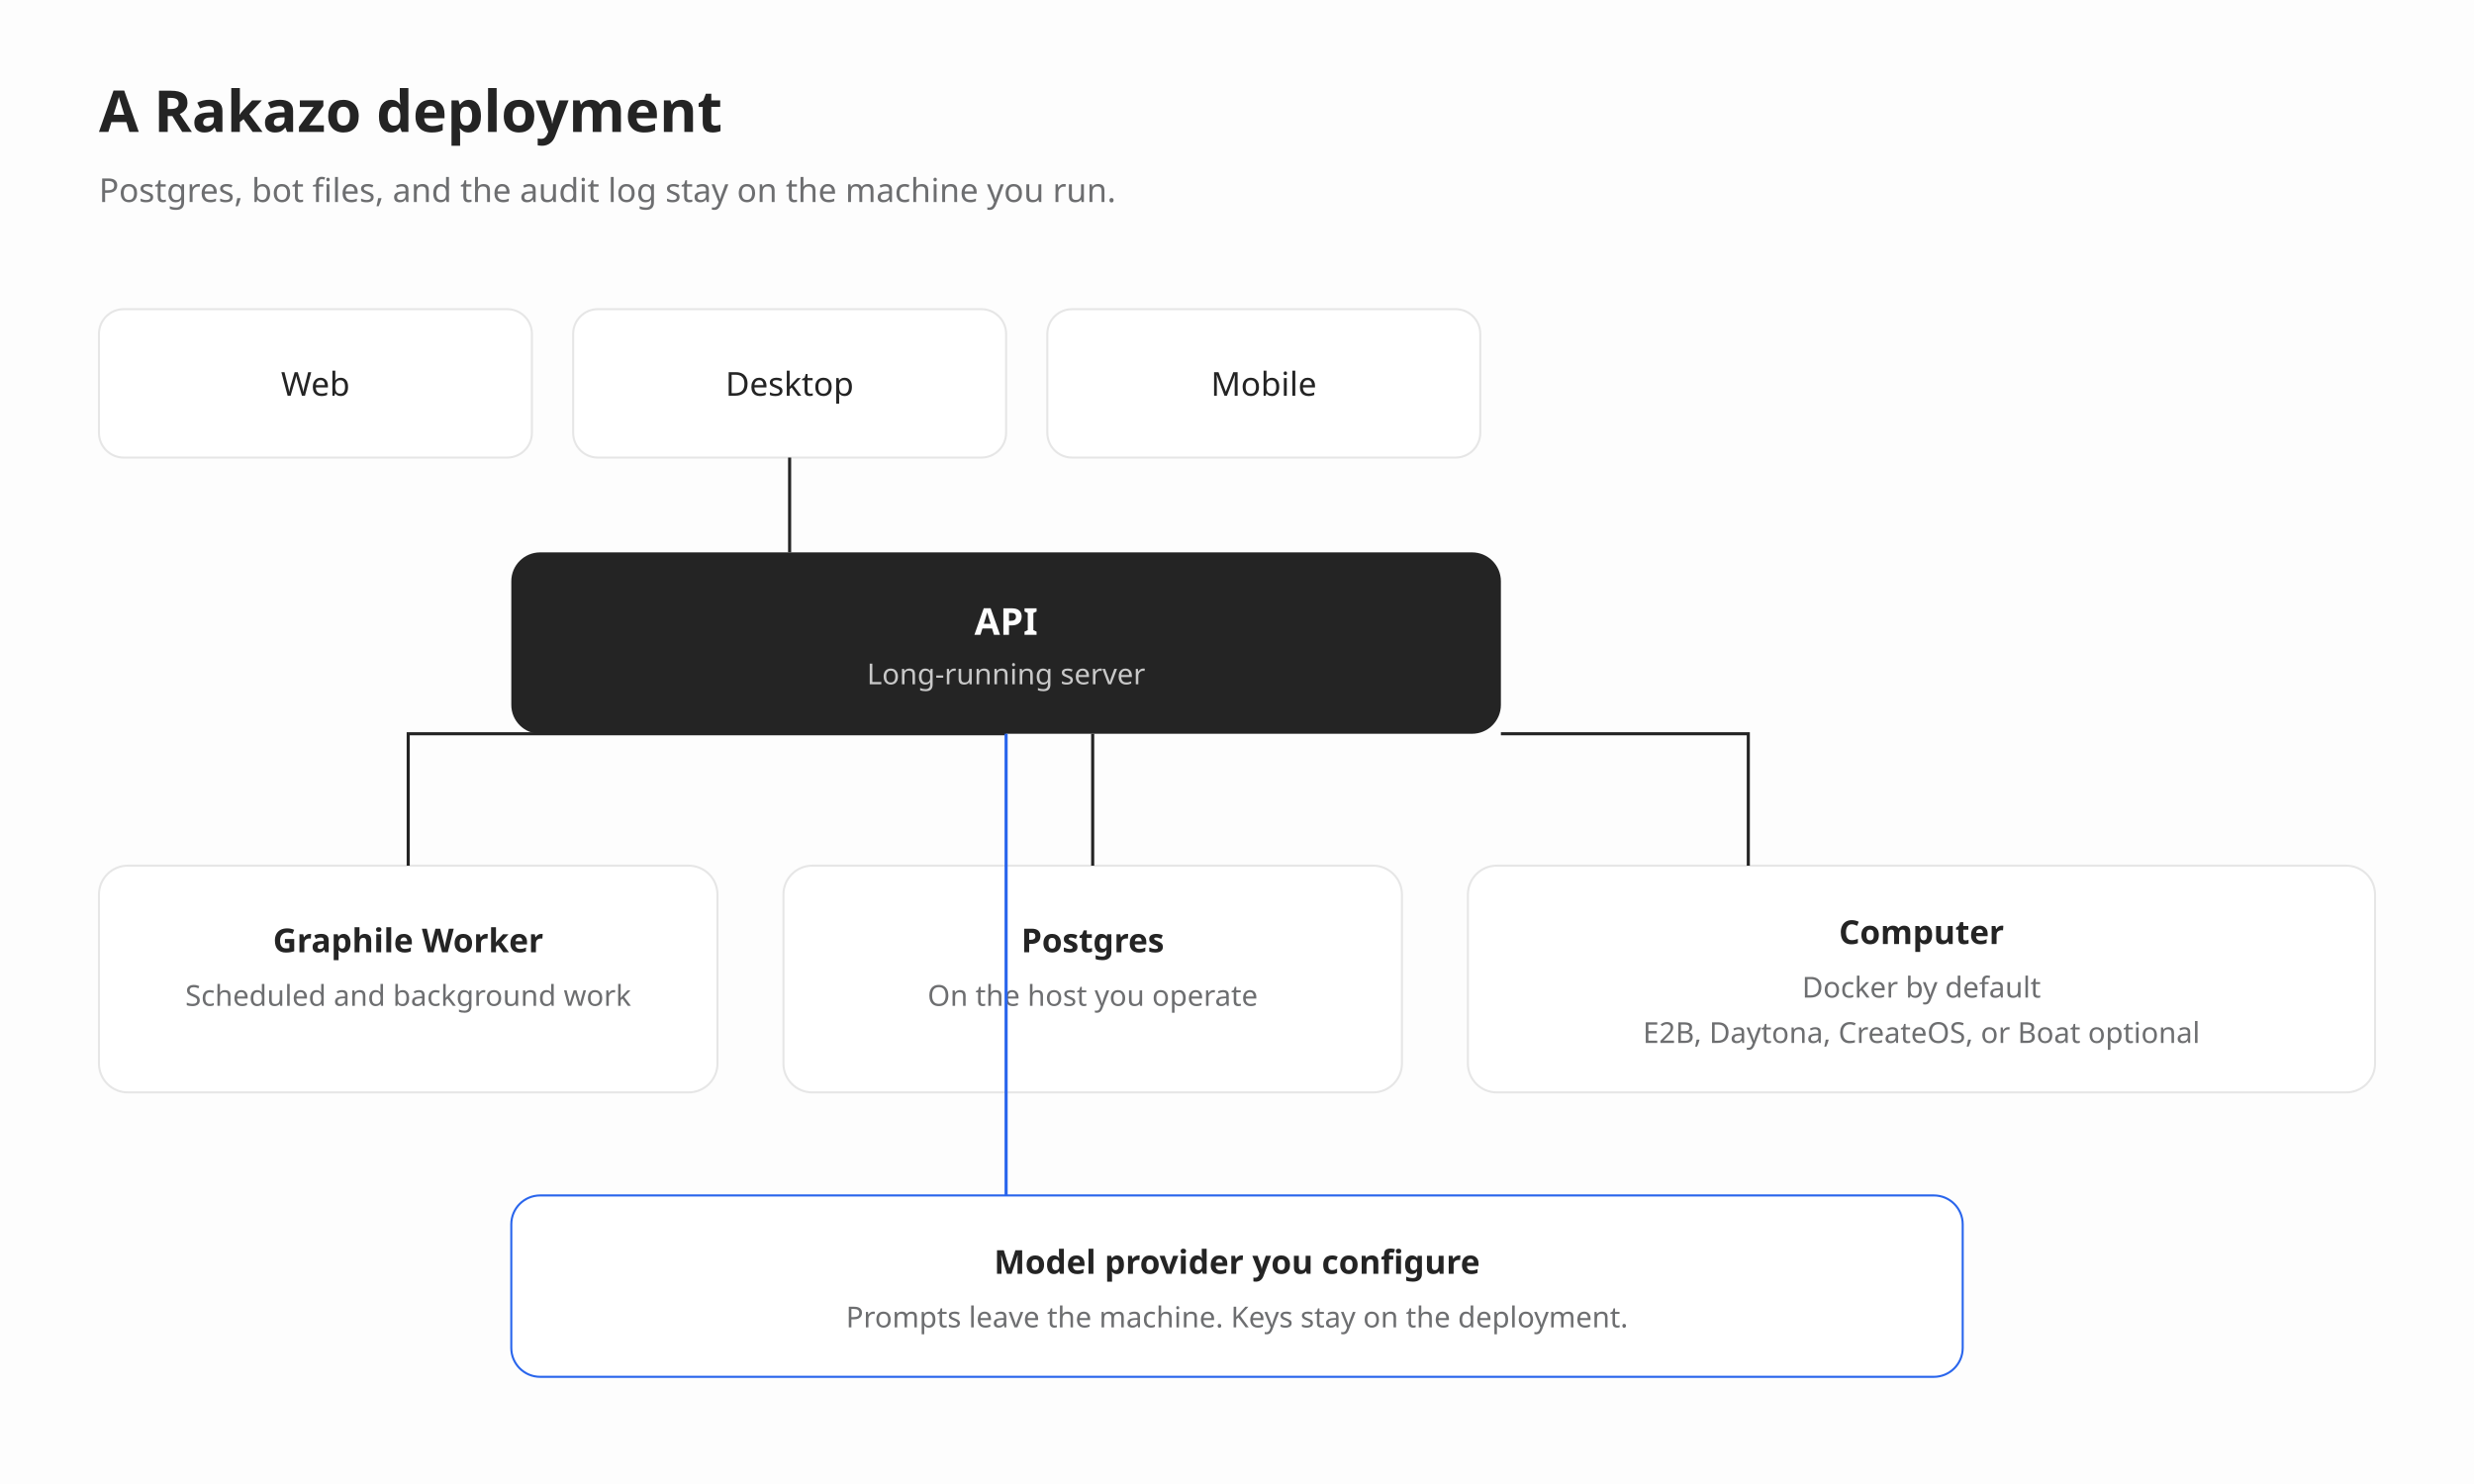
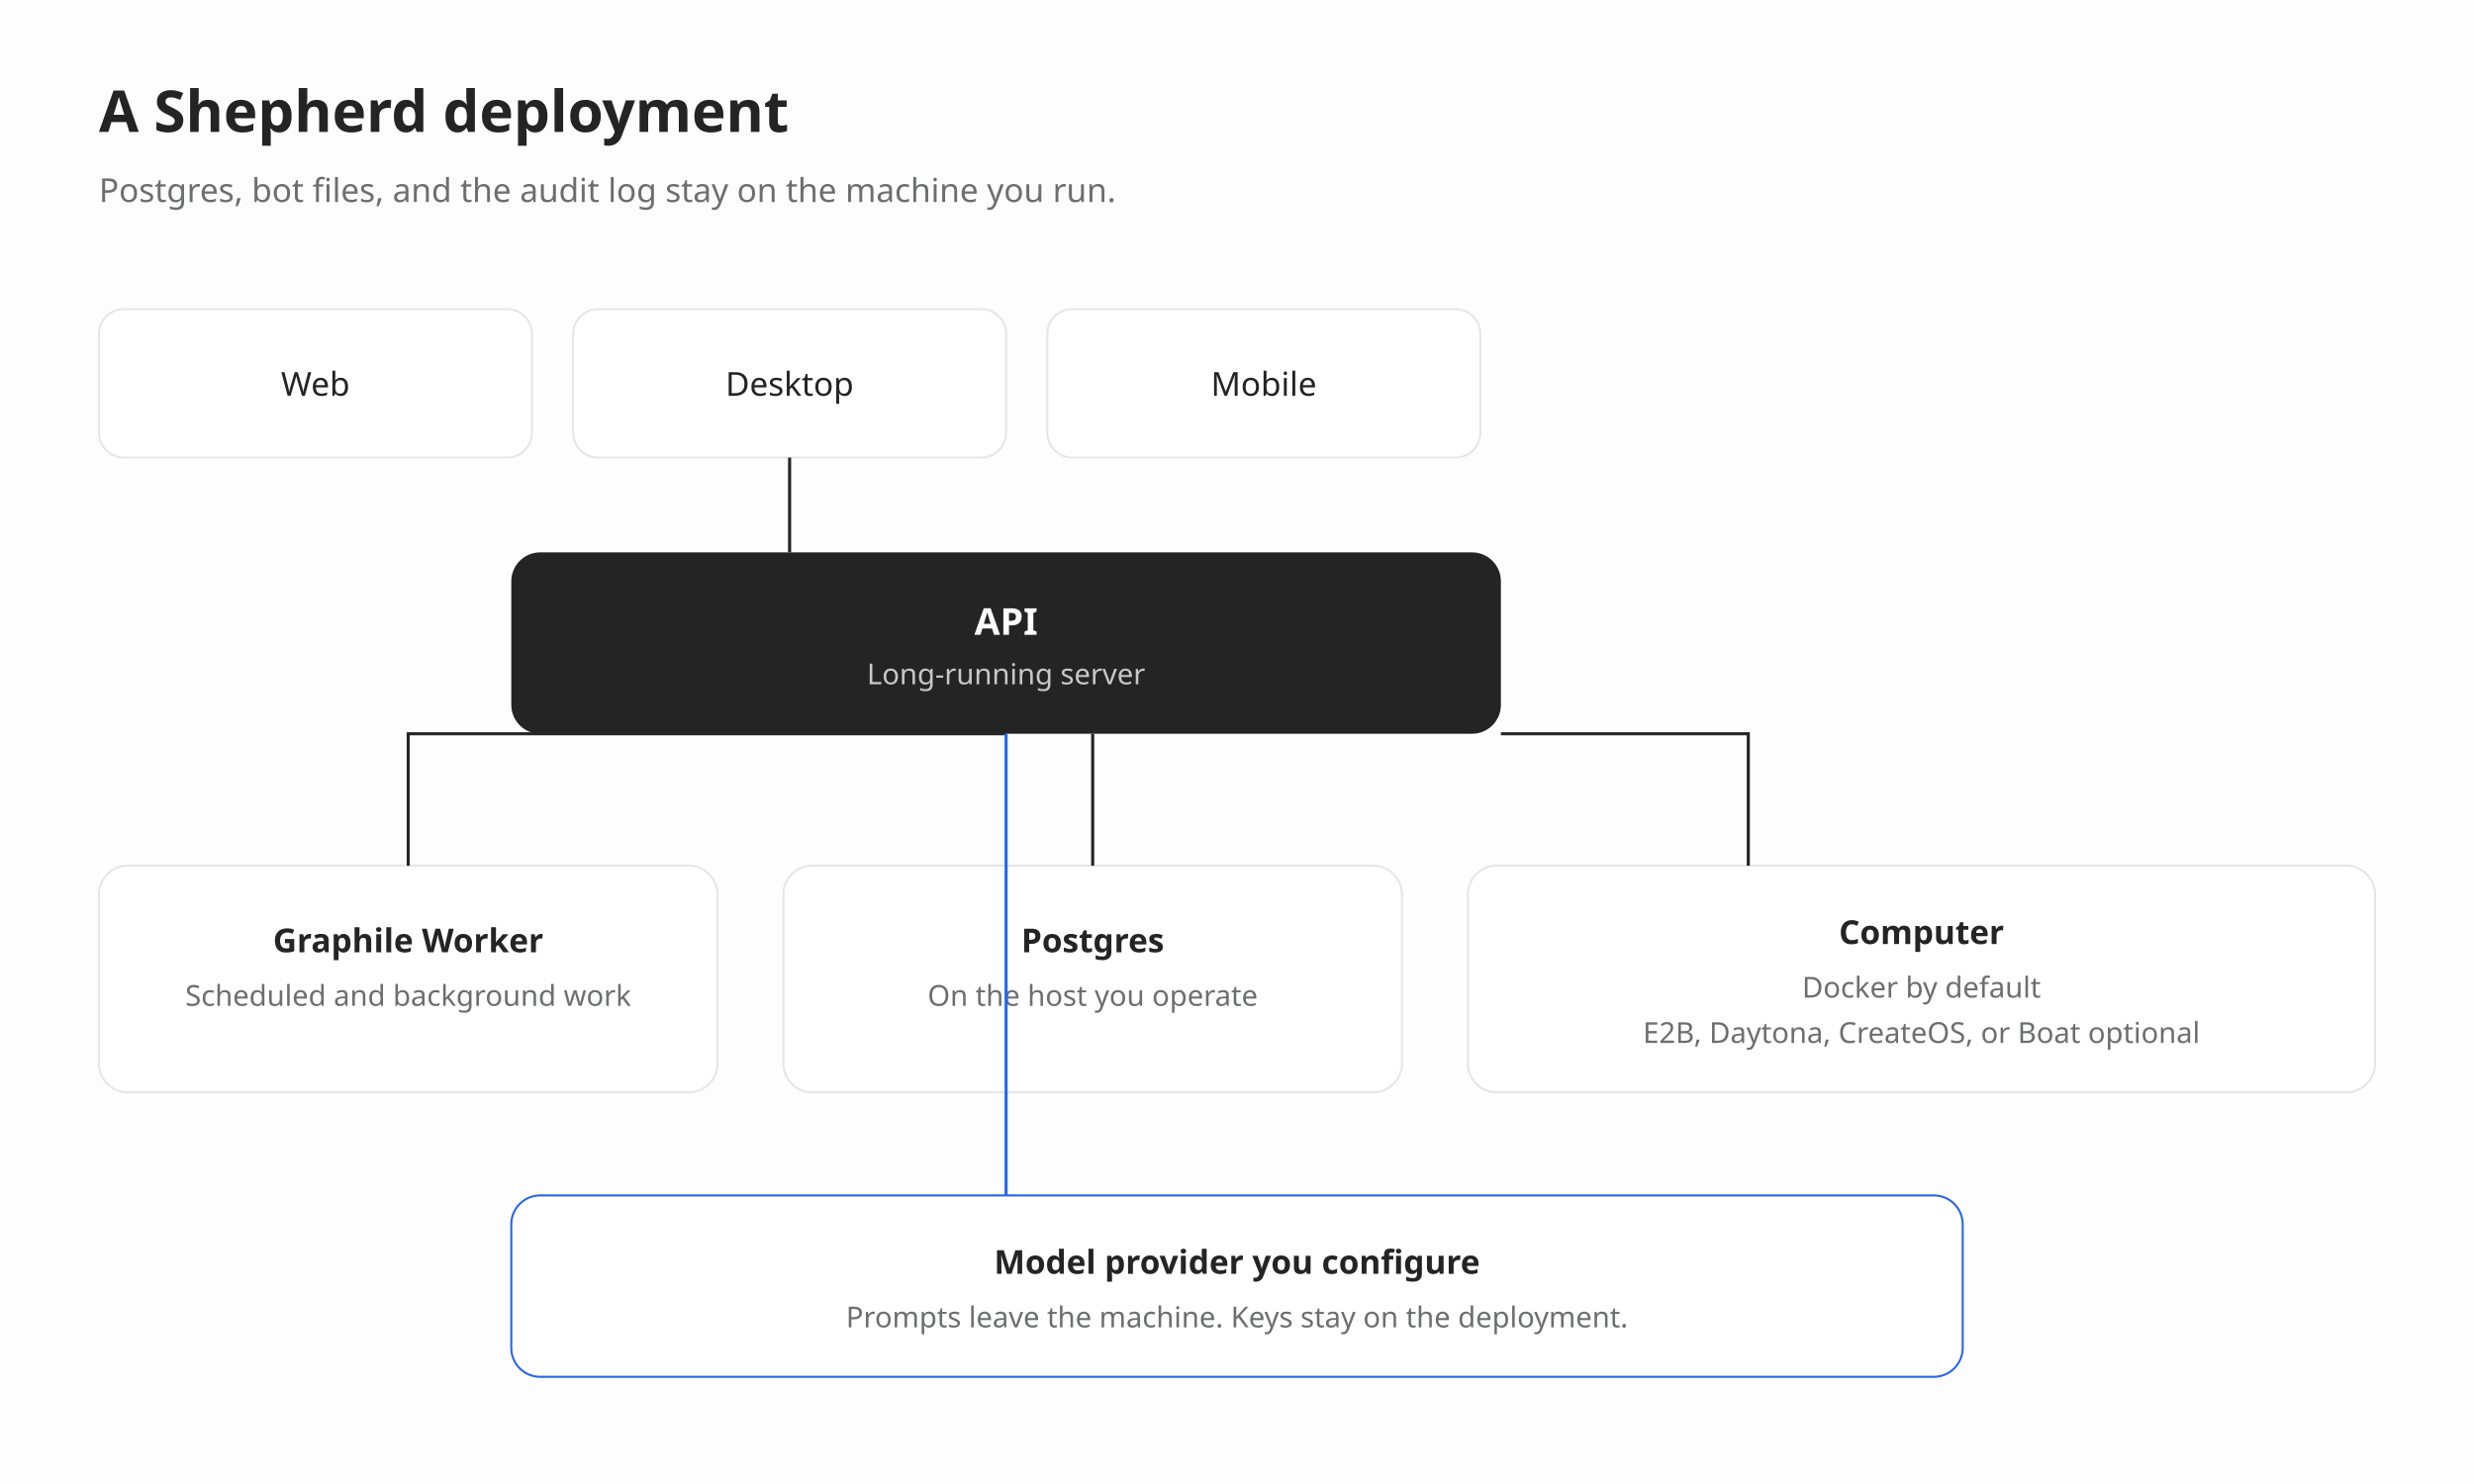
<svg xmlns="http://www.w3.org/2000/svg" width="1200" height="720" viewBox="0 0 1200 720" role="img" aria-labelledby="archTitle archDesc">
  <rect width="1200" height="720" fill="#fdfdfd" />
-   <text x="48" y="64" fill="#242424" font-family="Geist, ui-sans-serif, system-ui, sans-serif" font-size="28" font-weight="600">A Rakazo deployment</text>
+   <text x="48" y="64" fill="#242424" font-family="Geist, ui-sans-serif, system-ui, sans-serif" font-size="28" font-weight="600">A Shepherd deployment</text>
  <text x="48" y="98" fill="#6d6e70" font-family="Geist, ui-sans-serif, system-ui, sans-serif" font-size="16">Postgres, bot files, and the audit log stay on the machine you run.</text>
  <g font-family="Geist, ui-sans-serif, system-ui, sans-serif" font-size="16" fill="#242424">
    <rect x="48" y="150" width="210" height="72" rx="12" fill="#ffffff" stroke="#e6e6e6" />
    <text x="153" y="192" text-anchor="middle">Web</text>
    <rect x="278" y="150" width="210" height="72" rx="12" fill="#ffffff" stroke="#e6e6e6" />
    <text x="383" y="192" text-anchor="middle">Desktop</text>
    <rect x="508" y="150" width="210" height="72" rx="12" fill="#ffffff" stroke="#e6e6e6" />
    <text x="613" y="192" text-anchor="middle">Mobile</text>
    <path d="M383 222 V268" stroke="#242424" stroke-width="1.5" fill="none" />
    <rect x="248" y="268" width="480" height="88" rx="14" fill="#242424" />
    <text x="488" y="308" text-anchor="middle" fill="#fdfdfd" font-size="18" font-weight="600">API</text>
    <text x="488" y="332" text-anchor="middle" fill="#c8c8c8" font-size="14">Long-running server</text>
    <rect x="48" y="420" width="300" height="110" rx="14" fill="#ffffff" stroke="#e6e6e6" />
    <text x="198" y="462" text-anchor="middle" font-weight="600">Graphile Worker</text>
    <text x="198" y="488" text-anchor="middle" fill="#6d6e70" font-size="14">Scheduled and background work</text>
    <rect x="380" y="420" width="300" height="110" rx="14" fill="#ffffff" stroke="#e6e6e6" />
    <text x="530" y="462" text-anchor="middle" font-weight="600">Postgres</text>
    <text x="530" y="488" text-anchor="middle" fill="#6d6e70" font-size="14">On the host you operate</text>
    <rect x="712" y="420" width="440" height="110" rx="14" fill="#ffffff" stroke="#e6e6e6" />
    <text x="932" y="458" text-anchor="middle" font-weight="600">Computer</text>
    <text x="932" y="484" text-anchor="middle" fill="#6d6e70" font-size="14">Docker by default</text>
    <text x="932" y="506" text-anchor="middle" fill="#6d6e70" font-size="14">E2B, Daytona, CreateOS, or Boat optional</text>
    <path d="M198 420 V356 H488" stroke="#242424" stroke-width="1.5" fill="none" />
    <path d="M530 420 V356" stroke="#242424" stroke-width="1.5" fill="none" />
    <path d="M848 420 V356 H728" stroke="#242424" stroke-width="1.5" fill="none" />
    <rect x="248" y="580" width="704" height="88" rx="14" fill="#ffffff" stroke="#2965ec" />
    <text x="600" y="618" text-anchor="middle" font-weight="600">Model provider you configure</text>
    <text x="600" y="644" text-anchor="middle" fill="#6d6e70" font-size="14">Prompts leave the machine. Keys stay on the deployment.</text>
    <path d="M488 356 V580" stroke="#2965ec" stroke-width="1.5" fill="none" />
  </g>
</svg>
